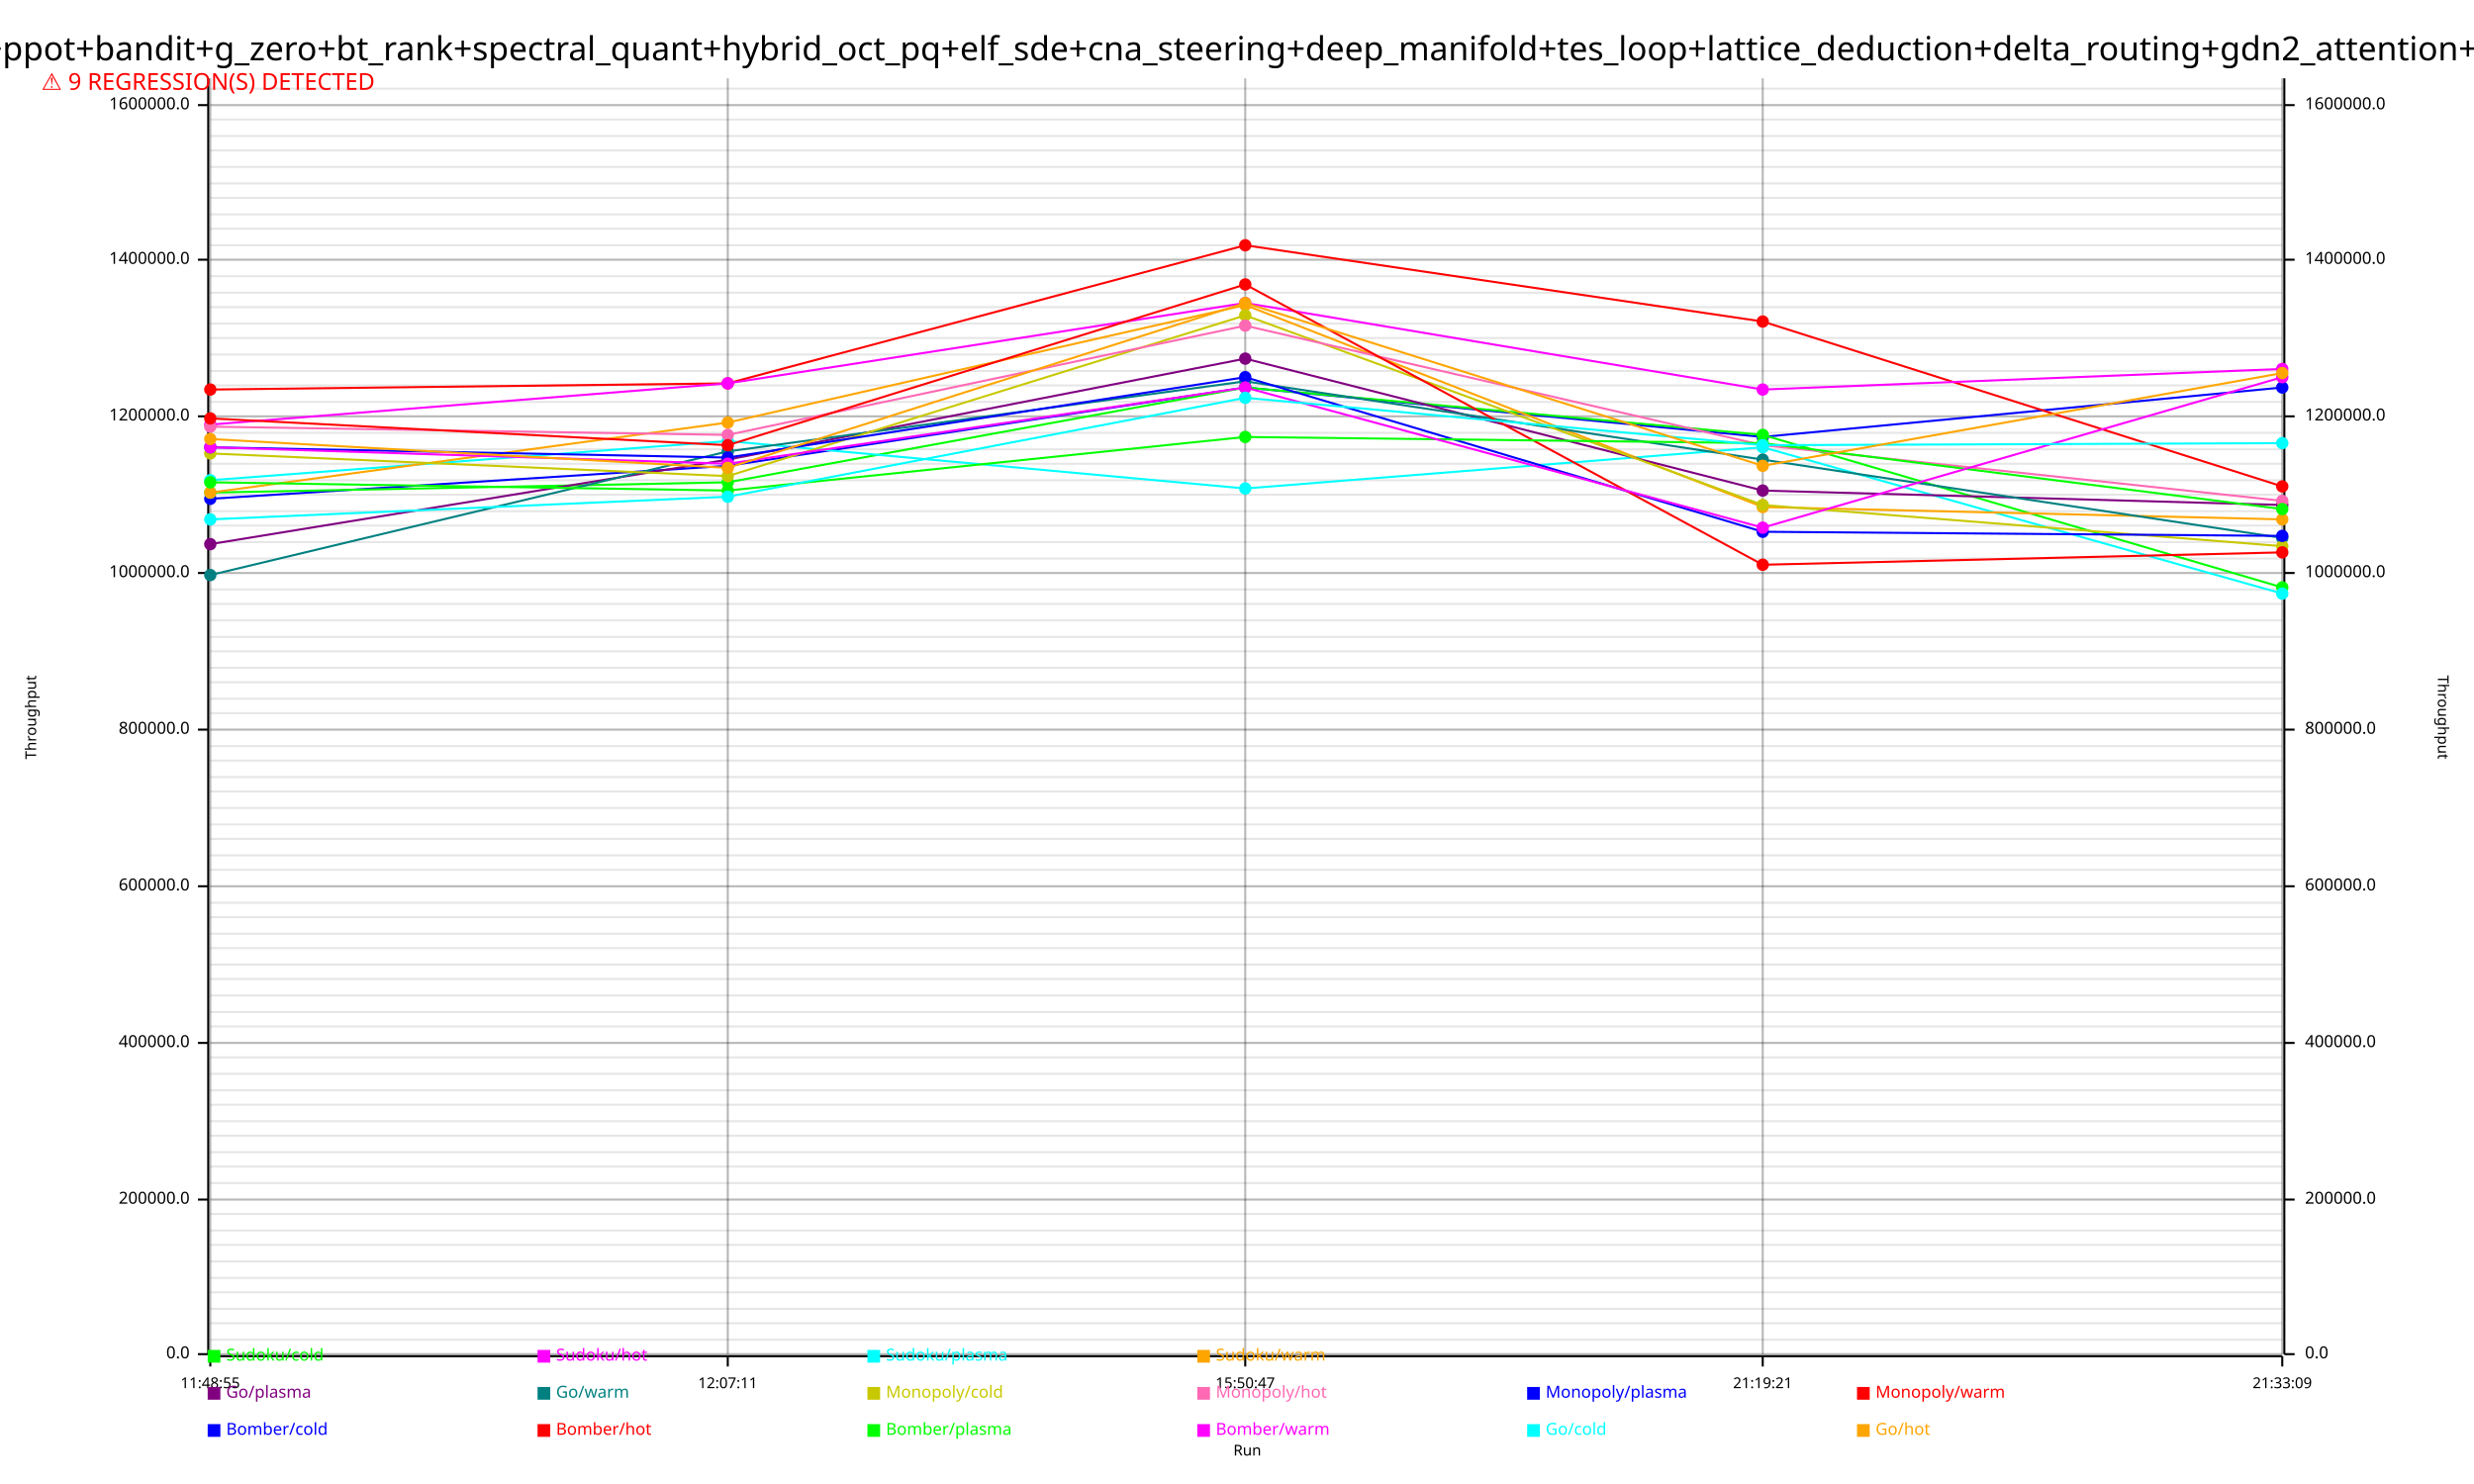
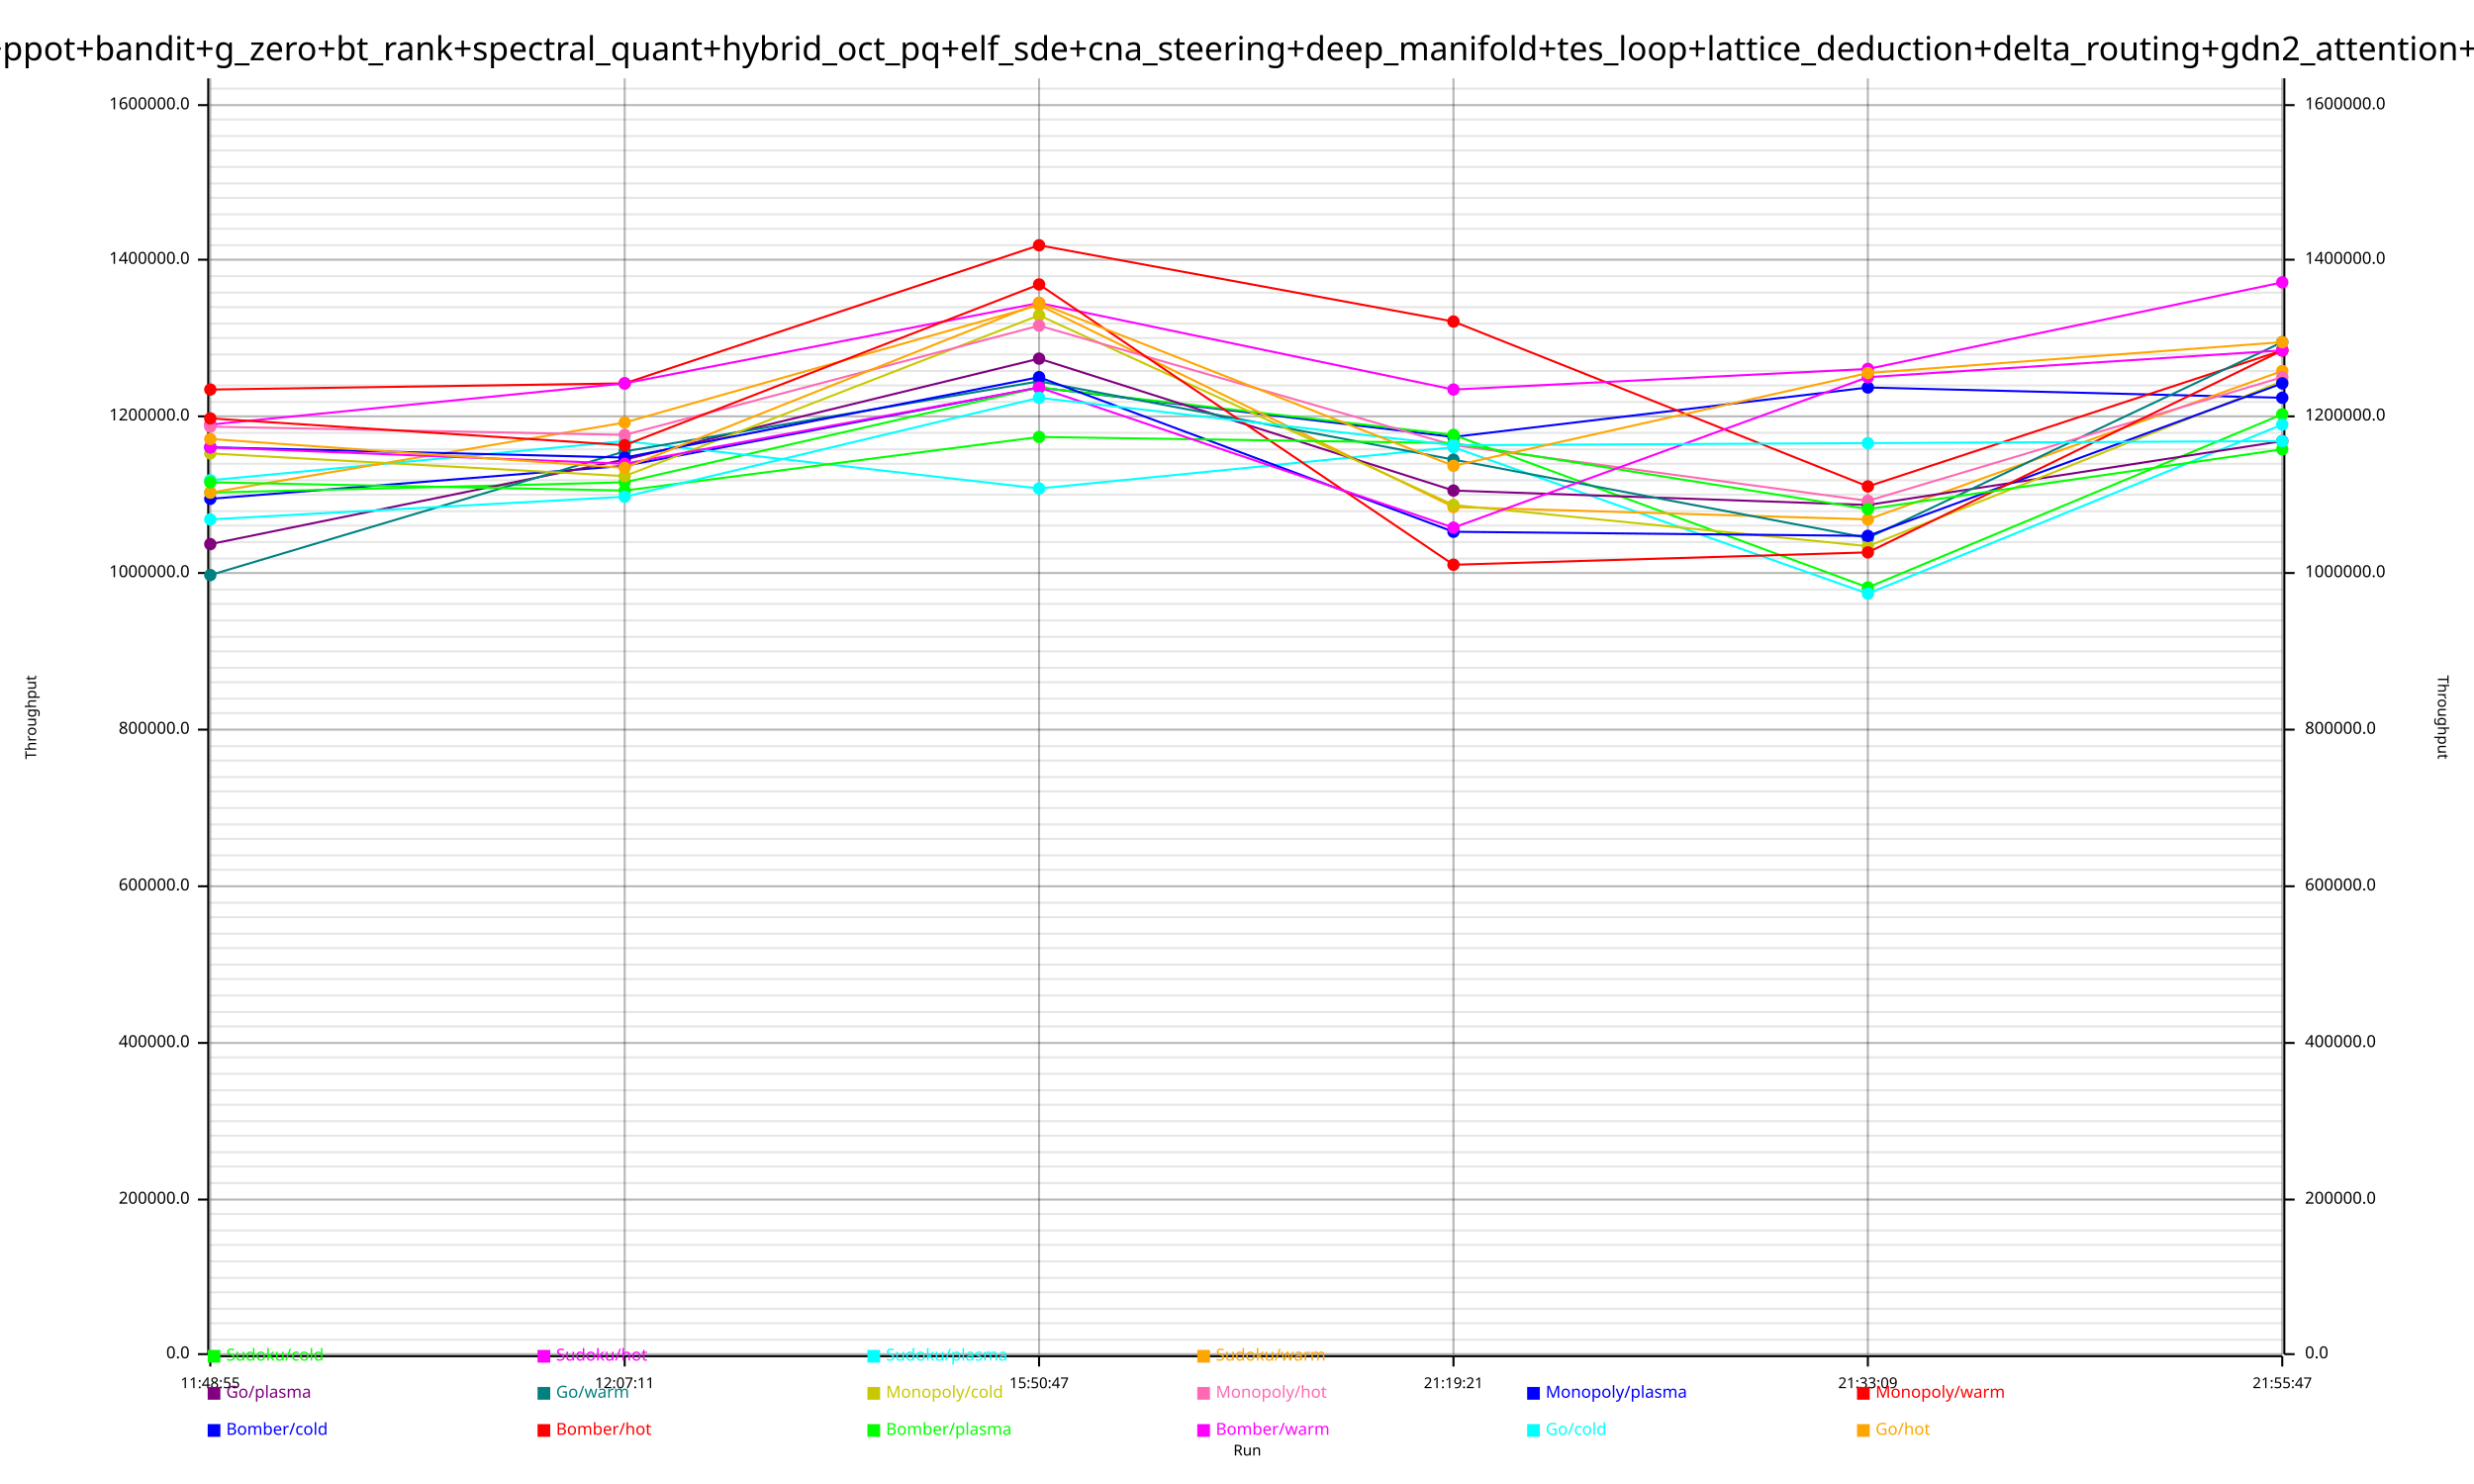
<svg xmlns="http://www.w3.org/2000/svg" width="1200" height="720" viewBox="0 0 1200 720">
  <rect x="0" y="0" width="1200" height="720" opacity="1" fill="#FFFFFF" stroke="none" />
  <text x="600" y="17" dy="0.76em" text-anchor="middle" font-family="sans-serif" font-size="16.129" opacity="1" fill="#000000">
e2e_game — Time Series [sparse_mlp+domain_latent+ppot+bandit+g_zero+bt_rank+spectral_quant+hybrid_oct_pq+elf_sde+cna_steering+deep_manifold+tes_loop+lattice_deduction+delta_routing+gdn2_attention+dash_attn+dreamer+lt2_looped+plasma_path+tf_loop]
</text>
  <line opacity="0.1" stroke="#000000" stroke-width="1" x1="102" y1="657" x2="102" y2="38" />
-   <line opacity="0.1" stroke="#000000" stroke-width="1" x1="353" y1="657" x2="353" y2="38" />
-   <line opacity="0.1" stroke="#000000" stroke-width="1" x1="604" y1="657" x2="604" y2="38" />
-   <line opacity="0.1" stroke="#000000" stroke-width="1" x1="855" y1="657" x2="855" y2="38" />
+   <line opacity="0.1" stroke="#000000" stroke-width="1" x1="303" y1="657" x2="303" y2="38" />
+   <line opacity="0.1" stroke="#000000" stroke-width="1" x1="504" y1="657" x2="504" y2="38" />
+   <line opacity="0.1" stroke="#000000" stroke-width="1" x1="705" y1="657" x2="705" y2="38" />
+   <line opacity="0.1" stroke="#000000" stroke-width="1" x1="906" y1="657" x2="906" y2="38" />
  <line opacity="0.1" stroke="#000000" stroke-width="1" x1="1107" y1="657" x2="1107" y2="38" />
  <line opacity="0.1" stroke="#000000" stroke-width="1" x1="102" y1="657" x2="1107" y2="657" />
  <line opacity="0.1" stroke="#000000" stroke-width="1" x1="102" y1="650" x2="1107" y2="650" />
  <line opacity="0.1" stroke="#000000" stroke-width="1" x1="102" y1="642" x2="1107" y2="642" />
  <line opacity="0.1" stroke="#000000" stroke-width="1" x1="102" y1="635" x2="1107" y2="635" />
  <line opacity="0.1" stroke="#000000" stroke-width="1" x1="102" y1="627" x2="1107" y2="627" />
  <line opacity="0.1" stroke="#000000" stroke-width="1" x1="102" y1="620" x2="1107" y2="620" />
  <line opacity="0.1" stroke="#000000" stroke-width="1" x1="102" y1="612" x2="1107" y2="612" />
  <line opacity="0.1" stroke="#000000" stroke-width="1" x1="102" y1="604" x2="1107" y2="604" />
  <line opacity="0.1" stroke="#000000" stroke-width="1" x1="102" y1="597" x2="1107" y2="597" />
  <line opacity="0.1" stroke="#000000" stroke-width="1" x1="102" y1="589" x2="1107" y2="589" />
  <line opacity="0.1" stroke="#000000" stroke-width="1" x1="102" y1="582" x2="1107" y2="582" />
  <line opacity="0.1" stroke="#000000" stroke-width="1" x1="102" y1="574" x2="1107" y2="574" />
  <line opacity="0.1" stroke="#000000" stroke-width="1" x1="102" y1="566" x2="1107" y2="566" />
  <line opacity="0.1" stroke="#000000" stroke-width="1" x1="102" y1="559" x2="1107" y2="559" />
  <line opacity="0.1" stroke="#000000" stroke-width="1" x1="102" y1="551" x2="1107" y2="551" />
  <line opacity="0.1" stroke="#000000" stroke-width="1" x1="102" y1="544" x2="1107" y2="544" />
  <line opacity="0.1" stroke="#000000" stroke-width="1" x1="102" y1="536" x2="1107" y2="536" />
  <line opacity="0.1" stroke="#000000" stroke-width="1" x1="102" y1="529" x2="1107" y2="529" />
  <line opacity="0.1" stroke="#000000" stroke-width="1" x1="102" y1="521" x2="1107" y2="521" />
  <line opacity="0.1" stroke="#000000" stroke-width="1" x1="102" y1="513" x2="1107" y2="513" />
  <line opacity="0.1" stroke="#000000" stroke-width="1" x1="102" y1="506" x2="1107" y2="506" />
  <line opacity="0.1" stroke="#000000" stroke-width="1" x1="102" y1="498" x2="1107" y2="498" />
  <line opacity="0.1" stroke="#000000" stroke-width="1" x1="102" y1="491" x2="1107" y2="491" />
  <line opacity="0.1" stroke="#000000" stroke-width="1" x1="102" y1="483" x2="1107" y2="483" />
  <line opacity="0.1" stroke="#000000" stroke-width="1" x1="102" y1="475" x2="1107" y2="475" />
  <line opacity="0.1" stroke="#000000" stroke-width="1" x1="102" y1="468" x2="1107" y2="468" />
  <line opacity="0.1" stroke="#000000" stroke-width="1" x1="102" y1="460" x2="1107" y2="460" />
  <line opacity="0.1" stroke="#000000" stroke-width="1" x1="102" y1="453" x2="1107" y2="453" />
  <line opacity="0.1" stroke="#000000" stroke-width="1" x1="102" y1="445" x2="1107" y2="445" />
  <line opacity="0.1" stroke="#000000" stroke-width="1" x1="102" y1="438" x2="1107" y2="438" />
  <line opacity="0.1" stroke="#000000" stroke-width="1" x1="102" y1="430" x2="1107" y2="430" />
  <line opacity="0.1" stroke="#000000" stroke-width="1" x1="102" y1="422" x2="1107" y2="422" />
  <line opacity="0.1" stroke="#000000" stroke-width="1" x1="102" y1="415" x2="1107" y2="415" />
  <line opacity="0.1" stroke="#000000" stroke-width="1" x1="102" y1="407" x2="1107" y2="407" />
  <line opacity="0.1" stroke="#000000" stroke-width="1" x1="102" y1="400" x2="1107" y2="400" />
  <line opacity="0.1" stroke="#000000" stroke-width="1" x1="102" y1="392" x2="1107" y2="392" />
  <line opacity="0.1" stroke="#000000" stroke-width="1" x1="102" y1="384" x2="1107" y2="384" />
  <line opacity="0.1" stroke="#000000" stroke-width="1" x1="102" y1="377" x2="1107" y2="377" />
  <line opacity="0.1" stroke="#000000" stroke-width="1" x1="102" y1="369" x2="1107" y2="369" />
  <line opacity="0.1" stroke="#000000" stroke-width="1" x1="102" y1="362" x2="1107" y2="362" />
  <line opacity="0.1" stroke="#000000" stroke-width="1" x1="102" y1="354" x2="1107" y2="354" />
  <line opacity="0.1" stroke="#000000" stroke-width="1" x1="102" y1="346" x2="1107" y2="346" />
  <line opacity="0.1" stroke="#000000" stroke-width="1" x1="102" y1="339" x2="1107" y2="339" />
  <line opacity="0.1" stroke="#000000" stroke-width="1" x1="102" y1="331" x2="1107" y2="331" />
  <line opacity="0.1" stroke="#000000" stroke-width="1" x1="102" y1="324" x2="1107" y2="324" />
  <line opacity="0.1" stroke="#000000" stroke-width="1" x1="102" y1="316" x2="1107" y2="316" />
  <line opacity="0.1" stroke="#000000" stroke-width="1" x1="102" y1="309" x2="1107" y2="309" />
  <line opacity="0.1" stroke="#000000" stroke-width="1" x1="102" y1="301" x2="1107" y2="301" />
  <line opacity="0.1" stroke="#000000" stroke-width="1" x1="102" y1="293" x2="1107" y2="293" />
  <line opacity="0.1" stroke="#000000" stroke-width="1" x1="102" y1="286" x2="1107" y2="286" />
  <line opacity="0.1" stroke="#000000" stroke-width="1" x1="102" y1="278" x2="1107" y2="278" />
  <line opacity="0.1" stroke="#000000" stroke-width="1" x1="102" y1="271" x2="1107" y2="271" />
  <line opacity="0.1" stroke="#000000" stroke-width="1" x1="102" y1="263" x2="1107" y2="263" />
  <line opacity="0.1" stroke="#000000" stroke-width="1" x1="102" y1="255" x2="1107" y2="255" />
  <line opacity="0.1" stroke="#000000" stroke-width="1" x1="102" y1="248" x2="1107" y2="248" />
  <line opacity="0.1" stroke="#000000" stroke-width="1" x1="102" y1="240" x2="1107" y2="240" />
  <line opacity="0.1" stroke="#000000" stroke-width="1" x1="102" y1="233" x2="1107" y2="233" />
  <line opacity="0.1" stroke="#000000" stroke-width="1" x1="102" y1="225" x2="1107" y2="225" />
  <line opacity="0.1" stroke="#000000" stroke-width="1" x1="102" y1="218" x2="1107" y2="218" />
  <line opacity="0.1" stroke="#000000" stroke-width="1" x1="102" y1="210" x2="1107" y2="210" />
  <line opacity="0.1" stroke="#000000" stroke-width="1" x1="102" y1="202" x2="1107" y2="202" />
  <line opacity="0.1" stroke="#000000" stroke-width="1" x1="102" y1="195" x2="1107" y2="195" />
  <line opacity="0.1" stroke="#000000" stroke-width="1" x1="102" y1="187" x2="1107" y2="187" />
  <line opacity="0.1" stroke="#000000" stroke-width="1" x1="102" y1="180" x2="1107" y2="180" />
  <line opacity="0.1" stroke="#000000" stroke-width="1" x1="102" y1="172" x2="1107" y2="172" />
  <line opacity="0.1" stroke="#000000" stroke-width="1" x1="102" y1="164" x2="1107" y2="164" />
  <line opacity="0.1" stroke="#000000" stroke-width="1" x1="102" y1="157" x2="1107" y2="157" />
  <line opacity="0.1" stroke="#000000" stroke-width="1" x1="102" y1="149" x2="1107" y2="149" />
  <line opacity="0.1" stroke="#000000" stroke-width="1" x1="102" y1="142" x2="1107" y2="142" />
  <line opacity="0.1" stroke="#000000" stroke-width="1" x1="102" y1="134" x2="1107" y2="134" />
  <line opacity="0.1" stroke="#000000" stroke-width="1" x1="102" y1="126" x2="1107" y2="126" />
  <line opacity="0.1" stroke="#000000" stroke-width="1" x1="102" y1="119" x2="1107" y2="119" />
  <line opacity="0.1" stroke="#000000" stroke-width="1" x1="102" y1="111" x2="1107" y2="111" />
  <line opacity="0.1" stroke="#000000" stroke-width="1" x1="102" y1="104" x2="1107" y2="104" />
  <line opacity="0.1" stroke="#000000" stroke-width="1" x1="102" y1="96" x2="1107" y2="96" />
  <line opacity="0.1" stroke="#000000" stroke-width="1" x1="102" y1="89" x2="1107" y2="89" />
  <line opacity="0.1" stroke="#000000" stroke-width="1" x1="102" y1="81" x2="1107" y2="81" />
  <line opacity="0.1" stroke="#000000" stroke-width="1" x1="102" y1="73" x2="1107" y2="73" />
  <line opacity="0.1" stroke="#000000" stroke-width="1" x1="102" y1="66" x2="1107" y2="66" />
  <line opacity="0.1" stroke="#000000" stroke-width="1" x1="102" y1="58" x2="1107" y2="58" />
  <line opacity="0.1" stroke="#000000" stroke-width="1" x1="102" y1="51" x2="1107" y2="51" />
  <line opacity="0.1" stroke="#000000" stroke-width="1" x1="102" y1="43" x2="1107" y2="43" />
  <text x="12" y="348" dy="0.76em" text-anchor="middle" font-family="sans-serif" font-size="7.258" opacity="1" fill="#000000" transform="rotate(270, 12, 348)">
Throughput
</text>
  <text x="605" y="708" dy="-0.5ex" text-anchor="middle" font-family="sans-serif" font-size="7.258" opacity="1" fill="#000000">
Run
</text>
  <text x="1188" y="348" dy="0.76em" text-anchor="middle" font-family="sans-serif" font-size="7.258" opacity="1" fill="#000000" transform="rotate(90, 1188, 348)">
Throughput
</text>
  <line opacity="0.2" stroke="#000000" stroke-width="1" x1="102" y1="657" x2="102" y2="38" />
-   <line opacity="0.2" stroke="#000000" stroke-width="1" x1="353" y1="657" x2="353" y2="38" />
-   <line opacity="0.2" stroke="#000000" stroke-width="1" x1="604" y1="657" x2="604" y2="38" />
-   <line opacity="0.2" stroke="#000000" stroke-width="1" x1="855" y1="657" x2="855" y2="38" />
+   <line opacity="0.2" stroke="#000000" stroke-width="1" x1="303" y1="657" x2="303" y2="38" />
+   <line opacity="0.2" stroke="#000000" stroke-width="1" x1="504" y1="657" x2="504" y2="38" />
+   <line opacity="0.2" stroke="#000000" stroke-width="1" x1="705" y1="657" x2="705" y2="38" />
+   <line opacity="0.2" stroke="#000000" stroke-width="1" x1="906" y1="657" x2="906" y2="38" />
  <line opacity="0.2" stroke="#000000" stroke-width="1" x1="1107" y1="657" x2="1107" y2="38" />
  <line opacity="0.2" stroke="#000000" stroke-width="1" x1="102" y1="657" x2="1107" y2="657" />
  <line opacity="0.2" stroke="#000000" stroke-width="1" x1="102" y1="582" x2="1107" y2="582" />
  <line opacity="0.2" stroke="#000000" stroke-width="1" x1="102" y1="506" x2="1107" y2="506" />
  <line opacity="0.2" stroke="#000000" stroke-width="1" x1="102" y1="430" x2="1107" y2="430" />
  <line opacity="0.2" stroke="#000000" stroke-width="1" x1="102" y1="354" x2="1107" y2="354" />
  <line opacity="0.2" stroke="#000000" stroke-width="1" x1="102" y1="278" x2="1107" y2="278" />
  <line opacity="0.2" stroke="#000000" stroke-width="1" x1="102" y1="202" x2="1107" y2="202" />
  <line opacity="0.2" stroke="#000000" stroke-width="1" x1="102" y1="126" x2="1107" y2="126" />
  <line opacity="0.2" stroke="#000000" stroke-width="1" x1="102" y1="51" x2="1107" y2="51" />
  <polyline fill="none" opacity="1" stroke="#000000" stroke-width="1" points="101,38 101,657 " />
  <text x="92" y="657" dy="0.5ex" text-anchor="end" font-family="sans-serif" font-size="8.065" opacity="1" fill="#000000">
0.0
</text>
  <polyline fill="none" opacity="1" stroke="#000000" stroke-width="1" points="96,657 101,657 " />
  <text x="92" y="582" dy="0.5ex" text-anchor="end" font-family="sans-serif" font-size="8.065" opacity="1" fill="#000000">
200000.0
</text>
  <polyline fill="none" opacity="1" stroke="#000000" stroke-width="1" points="96,582 101,582 " />
  <text x="92" y="506" dy="0.5ex" text-anchor="end" font-family="sans-serif" font-size="8.065" opacity="1" fill="#000000">
400000.0
</text>
  <polyline fill="none" opacity="1" stroke="#000000" stroke-width="1" points="96,506 101,506 " />
  <text x="92" y="430" dy="0.5ex" text-anchor="end" font-family="sans-serif" font-size="8.065" opacity="1" fill="#000000">
600000.0
</text>
  <polyline fill="none" opacity="1" stroke="#000000" stroke-width="1" points="96,430 101,430 " />
  <text x="92" y="354" dy="0.5ex" text-anchor="end" font-family="sans-serif" font-size="8.065" opacity="1" fill="#000000">
800000.0
</text>
  <polyline fill="none" opacity="1" stroke="#000000" stroke-width="1" points="96,354 101,354 " />
  <text x="92" y="278" dy="0.5ex" text-anchor="end" font-family="sans-serif" font-size="8.065" opacity="1" fill="#000000">
1000000.0
</text>
  <polyline fill="none" opacity="1" stroke="#000000" stroke-width="1" points="96,278 101,278 " />
  <text x="92" y="202" dy="0.5ex" text-anchor="end" font-family="sans-serif" font-size="8.065" opacity="1" fill="#000000">
1200000.0
</text>
  <polyline fill="none" opacity="1" stroke="#000000" stroke-width="1" points="96,202 101,202 " />
  <text x="92" y="126" dy="0.5ex" text-anchor="end" font-family="sans-serif" font-size="8.065" opacity="1" fill="#000000">
1400000.0
</text>
  <polyline fill="none" opacity="1" stroke="#000000" stroke-width="1" points="96,126 101,126 " />
  <text x="92" y="51" dy="0.5ex" text-anchor="end" font-family="sans-serif" font-size="8.065" opacity="1" fill="#000000">
1600000.0
</text>
  <polyline fill="none" opacity="1" stroke="#000000" stroke-width="1" points="96,51 101,51 " />
  <polyline fill="none" opacity="1" stroke="#000000" stroke-width="1" points="102,658 1107,658 " />
  <text x="102" y="668" dy="0.76em" text-anchor="middle" font-family="sans-serif" font-size="7.258" opacity="1" fill="#000000">
11:48:55
</text>
  <polyline fill="none" opacity="1" stroke="#000000" stroke-width="1" points="102,658 102,663 " />
-   <text x="353" y="668" dy="0.76em" text-anchor="middle" font-family="sans-serif" font-size="7.258" opacity="1" fill="#000000">
+   <text x="303" y="668" dy="0.76em" text-anchor="middle" font-family="sans-serif" font-size="7.258" opacity="1" fill="#000000">
12:07:11
</text>
-   <polyline fill="none" opacity="1" stroke="#000000" stroke-width="1" points="353,658 353,663 " />
-   <text x="604" y="668" dy="0.76em" text-anchor="middle" font-family="sans-serif" font-size="7.258" opacity="1" fill="#000000">
+   <polyline fill="none" opacity="1" stroke="#000000" stroke-width="1" points="303,658 303,663 " />
+   <text x="504" y="668" dy="0.76em" text-anchor="middle" font-family="sans-serif" font-size="7.258" opacity="1" fill="#000000">
15:50:47
</text>
-   <polyline fill="none" opacity="1" stroke="#000000" stroke-width="1" points="604,658 604,663 " />
-   <text x="855" y="668" dy="0.76em" text-anchor="middle" font-family="sans-serif" font-size="7.258" opacity="1" fill="#000000">
+   <polyline fill="none" opacity="1" stroke="#000000" stroke-width="1" points="504,658 504,663 " />
+   <text x="705" y="668" dy="0.76em" text-anchor="middle" font-family="sans-serif" font-size="7.258" opacity="1" fill="#000000">
21:19:21
</text>
-   <polyline fill="none" opacity="1" stroke="#000000" stroke-width="1" points="855,658 855,663 " />
+   <polyline fill="none" opacity="1" stroke="#000000" stroke-width="1" points="705,658 705,663 " />
+   <text x="906" y="668" dy="0.76em" text-anchor="middle" font-family="sans-serif" font-size="7.258" opacity="1" fill="#000000">
+ 21:33:09
+ </text>
+   <polyline fill="none" opacity="1" stroke="#000000" stroke-width="1" points="906,658 906,663 " />
  <text x="1107" y="668" dy="0.76em" text-anchor="middle" font-family="sans-serif" font-size="7.258" opacity="1" fill="#000000">
- 21:33:09
+ 21:55:47
</text>
  <polyline fill="none" opacity="1" stroke="#000000" stroke-width="1" points="1107,658 1107,663 " />
  <polyline fill="none" opacity="1" stroke="#000000" stroke-width="1" points="1108,38 1108,657 " />
  <text x="1118" y="657" dy="0.5ex" text-anchor="start" font-family="sans-serif" font-size="8.065" opacity="1" fill="#000000">
0.0
</text>
  <polyline fill="none" opacity="1" stroke="#000000" stroke-width="1" points="1108,657 1113,657 " />
  <text x="1118" y="582" dy="0.5ex" text-anchor="start" font-family="sans-serif" font-size="8.065" opacity="1" fill="#000000">
200000.0
</text>
  <polyline fill="none" opacity="1" stroke="#000000" stroke-width="1" points="1108,582 1113,582 " />
  <text x="1118" y="506" dy="0.5ex" text-anchor="start" font-family="sans-serif" font-size="8.065" opacity="1" fill="#000000">
400000.0
</text>
  <polyline fill="none" opacity="1" stroke="#000000" stroke-width="1" points="1108,506 1113,506 " />
  <text x="1118" y="430" dy="0.5ex" text-anchor="start" font-family="sans-serif" font-size="8.065" opacity="1" fill="#000000">
600000.0
</text>
  <polyline fill="none" opacity="1" stroke="#000000" stroke-width="1" points="1108,430 1113,430 " />
  <text x="1118" y="354" dy="0.5ex" text-anchor="start" font-family="sans-serif" font-size="8.065" opacity="1" fill="#000000">
800000.0
</text>
  <polyline fill="none" opacity="1" stroke="#000000" stroke-width="1" points="1108,354 1113,354 " />
  <text x="1118" y="278" dy="0.5ex" text-anchor="start" font-family="sans-serif" font-size="8.065" opacity="1" fill="#000000">
1000000.0
</text>
  <polyline fill="none" opacity="1" stroke="#000000" stroke-width="1" points="1108,278 1113,278 " />
  <text x="1118" y="202" dy="0.5ex" text-anchor="start" font-family="sans-serif" font-size="8.065" opacity="1" fill="#000000">
1200000.0
</text>
  <polyline fill="none" opacity="1" stroke="#000000" stroke-width="1" points="1108,202 1113,202 " />
  <text x="1118" y="126" dy="0.5ex" text-anchor="start" font-family="sans-serif" font-size="8.065" opacity="1" fill="#000000">
1400000.0
</text>
  <polyline fill="none" opacity="1" stroke="#000000" stroke-width="1" points="1108,126 1113,126 " />
  <text x="1118" y="51" dy="0.5ex" text-anchor="start" font-family="sans-serif" font-size="8.065" opacity="1" fill="#000000">
1600000.0
</text>
  <polyline fill="none" opacity="1" stroke="#000000" stroke-width="1" points="1108,51 1113,51 " />
-   <polyline fill="none" opacity="1" stroke="#0000FF" stroke-width="1" points="102,242 353,226 604,188 855,212 1107,188 " />
+   <polyline fill="none" opacity="1" stroke="#0000FF" stroke-width="1" points="102,242 303,226 504,188 705,212 906,188 1107,193 " />
  <circle cx="102" cy="242" r="3" opacity="1" fill="#0000FF" stroke="none" stroke-width="1" />
-   <circle cx="353" cy="226" r="3" opacity="1" fill="#0000FF" stroke="none" stroke-width="1" />
-   <circle cx="604" cy="188" r="3" opacity="1" fill="#0000FF" stroke="none" stroke-width="1" />
-   <circle cx="855" cy="212" r="3" opacity="1" fill="#0000FF" stroke="none" stroke-width="1" />
-   <circle cx="1107" cy="188" r="3" opacity="1" fill="#0000FF" stroke="none" stroke-width="1" />
+   <circle cx="303" cy="226" r="3" opacity="1" fill="#0000FF" stroke="none" stroke-width="1" />
+   <circle cx="504" cy="188" r="3" opacity="1" fill="#0000FF" stroke="none" stroke-width="1" />
+   <circle cx="705" cy="212" r="3" opacity="1" fill="#0000FF" stroke="none" stroke-width="1" />
+   <circle cx="906" cy="188" r="3" opacity="1" fill="#0000FF" stroke="none" stroke-width="1" />
+   <circle cx="1107" cy="193" r="3" opacity="1" fill="#0000FF" stroke="none" stroke-width="1" />
  <text x="100" y="690" dy="0.76em" text-anchor="start" font-family="sans-serif" font-size="8.065" opacity="1" fill="#0000FF">
■ Bomber/cold
</text>
-   <polyline fill="none" opacity="1" stroke="#FF0000" stroke-width="1" points="102,189 353,186 604,119 855,156 1107,236 " />
+   <polyline fill="none" opacity="1" stroke="#FF0000" stroke-width="1" points="102,189 303,186 504,119 705,156 906,236 1107,170 " />
  <circle cx="102" cy="189" r="3" opacity="1" fill="#FF0000" stroke="none" stroke-width="1" />
-   <circle cx="353" cy="186" r="3" opacity="1" fill="#FF0000" stroke="none" stroke-width="1" />
-   <circle cx="604" cy="119" r="3" opacity="1" fill="#FF0000" stroke="none" stroke-width="1" />
-   <circle cx="855" cy="156" r="3" opacity="1" fill="#FF0000" stroke="none" stroke-width="1" />
-   <circle cx="1107" cy="236" r="3" opacity="1" fill="#FF0000" stroke="none" stroke-width="1" />
+   <circle cx="303" cy="186" r="3" opacity="1" fill="#FF0000" stroke="none" stroke-width="1" />
+   <circle cx="504" cy="119" r="3" opacity="1" fill="#FF0000" stroke="none" stroke-width="1" />
+   <circle cx="705" cy="156" r="3" opacity="1" fill="#FF0000" stroke="none" stroke-width="1" />
+   <circle cx="906" cy="236" r="3" opacity="1" fill="#FF0000" stroke="none" stroke-width="1" />
+   <circle cx="1107" cy="170" r="3" opacity="1" fill="#FF0000" stroke="none" stroke-width="1" />
  <text x="260" y="690" dy="0.76em" text-anchor="start" font-family="sans-serif" font-size="8.065" opacity="1" fill="#FF0000">
■ Bomber/hot
</text>
-   <polyline fill="none" opacity="1" stroke="#00FF00" stroke-width="1" points="102,239 353,234 604,188 855,211 1107,285 " />
+   <polyline fill="none" opacity="1" stroke="#00FF00" stroke-width="1" points="102,239 303,234 504,188 705,211 906,285 1107,201 " />
  <circle cx="102" cy="239" r="3" opacity="1" fill="#00FF00" stroke="none" stroke-width="1" />
-   <circle cx="353" cy="234" r="3" opacity="1" fill="#00FF00" stroke="none" stroke-width="1" />
-   <circle cx="604" cy="188" r="3" opacity="1" fill="#00FF00" stroke="none" stroke-width="1" />
-   <circle cx="855" cy="211" r="3" opacity="1" fill="#00FF00" stroke="none" stroke-width="1" />
-   <circle cx="1107" cy="285" r="3" opacity="1" fill="#00FF00" stroke="none" stroke-width="1" />
+   <circle cx="303" cy="234" r="3" opacity="1" fill="#00FF00" stroke="none" stroke-width="1" />
+   <circle cx="504" cy="188" r="3" opacity="1" fill="#00FF00" stroke="none" stroke-width="1" />
+   <circle cx="705" cy="211" r="3" opacity="1" fill="#00FF00" stroke="none" stroke-width="1" />
+   <circle cx="906" cy="285" r="3" opacity="1" fill="#00FF00" stroke="none" stroke-width="1" />
+   <circle cx="1107" cy="201" r="3" opacity="1" fill="#00FF00" stroke="none" stroke-width="1" />
  <text x="420" y="690" dy="0.76em" text-anchor="start" font-family="sans-serif" font-size="8.065" opacity="1" fill="#00FF00">
■ Bomber/plasma
</text>
-   <polyline fill="none" opacity="1" stroke="#FF00FF" stroke-width="1" points="102,206 353,186 604,147 855,189 1107,179 " />
+   <polyline fill="none" opacity="1" stroke="#FF00FF" stroke-width="1" points="102,206 303,186 504,147 705,189 906,179 1107,137 " />
  <circle cx="102" cy="206" r="3" opacity="1" fill="#FF00FF" stroke="none" stroke-width="1" />
-   <circle cx="353" cy="186" r="3" opacity="1" fill="#FF00FF" stroke="none" stroke-width="1" />
-   <circle cx="604" cy="147" r="3" opacity="1" fill="#FF00FF" stroke="none" stroke-width="1" />
-   <circle cx="855" cy="189" r="3" opacity="1" fill="#FF00FF" stroke="none" stroke-width="1" />
-   <circle cx="1107" cy="179" r="3" opacity="1" fill="#FF00FF" stroke="none" stroke-width="1" />
+   <circle cx="303" cy="186" r="3" opacity="1" fill="#FF00FF" stroke="none" stroke-width="1" />
+   <circle cx="504" cy="147" r="3" opacity="1" fill="#FF00FF" stroke="none" stroke-width="1" />
+   <circle cx="705" cy="189" r="3" opacity="1" fill="#FF00FF" stroke="none" stroke-width="1" />
+   <circle cx="906" cy="179" r="3" opacity="1" fill="#FF00FF" stroke="none" stroke-width="1" />
+   <circle cx="1107" cy="137" r="3" opacity="1" fill="#FF00FF" stroke="none" stroke-width="1" />
  <text x="580" y="690" dy="0.76em" text-anchor="start" font-family="sans-serif" font-size="8.065" opacity="1" fill="#FF00FF">
■ Bomber/warm
</text>
-   <polyline fill="none" opacity="1" stroke="#00FFFF" stroke-width="1" points="102,233 353,214 604,237 855,217 1107,288 " />
+   <polyline fill="none" opacity="1" stroke="#00FFFF" stroke-width="1" points="102,233 303,214 504,237 705,217 906,288 1107,206 " />
  <circle cx="102" cy="233" r="3" opacity="1" fill="#00FFFF" stroke="none" stroke-width="1" />
-   <circle cx="353" cy="214" r="3" opacity="1" fill="#00FFFF" stroke="none" stroke-width="1" />
-   <circle cx="604" cy="237" r="3" opacity="1" fill="#00FFFF" stroke="none" stroke-width="1" />
-   <circle cx="855" cy="217" r="3" opacity="1" fill="#00FFFF" stroke="none" stroke-width="1" />
-   <circle cx="1107" cy="288" r="3" opacity="1" fill="#00FFFF" stroke="none" stroke-width="1" />
+   <circle cx="303" cy="214" r="3" opacity="1" fill="#00FFFF" stroke="none" stroke-width="1" />
+   <circle cx="504" cy="237" r="3" opacity="1" fill="#00FFFF" stroke="none" stroke-width="1" />
+   <circle cx="705" cy="217" r="3" opacity="1" fill="#00FFFF" stroke="none" stroke-width="1" />
+   <circle cx="906" cy="288" r="3" opacity="1" fill="#00FFFF" stroke="none" stroke-width="1" />
+   <circle cx="1107" cy="206" r="3" opacity="1" fill="#00FFFF" stroke="none" stroke-width="1" />
  <text x="740" y="690" dy="0.76em" text-anchor="start" font-family="sans-serif" font-size="8.065" opacity="1" fill="#00FFFF">
■ Go/cold
</text>
-   <polyline fill="none" opacity="1" stroke="#FFA500" stroke-width="1" points="102,239 353,205 604,148 855,246 1107,252 " />
+   <polyline fill="none" opacity="1" stroke="#FFA500" stroke-width="1" points="102,239 303,205 504,148 705,246 906,252 1107,180 " />
  <circle cx="102" cy="239" r="3" opacity="1" fill="#FFA500" stroke="none" stroke-width="1" />
-   <circle cx="353" cy="205" r="3" opacity="1" fill="#FFA500" stroke="none" stroke-width="1" />
-   <circle cx="604" cy="148" r="3" opacity="1" fill="#FFA500" stroke="none" stroke-width="1" />
-   <circle cx="855" cy="246" r="3" opacity="1" fill="#FFA500" stroke="none" stroke-width="1" />
-   <circle cx="1107" cy="252" r="3" opacity="1" fill="#FFA500" stroke="none" stroke-width="1" />
+   <circle cx="303" cy="205" r="3" opacity="1" fill="#FFA500" stroke="none" stroke-width="1" />
+   <circle cx="504" cy="148" r="3" opacity="1" fill="#FFA500" stroke="none" stroke-width="1" />
+   <circle cx="705" cy="246" r="3" opacity="1" fill="#FFA500" stroke="none" stroke-width="1" />
+   <circle cx="906" cy="252" r="3" opacity="1" fill="#FFA500" stroke="none" stroke-width="1" />
+   <circle cx="1107" cy="180" r="3" opacity="1" fill="#FFA500" stroke="none" stroke-width="1" />
  <text x="900" y="690" dy="0.76em" text-anchor="start" font-family="sans-serif" font-size="8.065" opacity="1" fill="#FFA500">
■ Go/hot
</text>
-   <polyline fill="none" opacity="1" stroke="#800080" stroke-width="1" points="102,264 353,223 604,174 855,238 1107,245 " />
+   <polyline fill="none" opacity="1" stroke="#800080" stroke-width="1" points="102,264 303,223 504,174 705,238 906,245 1107,214 " />
  <circle cx="102" cy="264" r="3" opacity="1" fill="#800080" stroke="none" stroke-width="1" />
-   <circle cx="353" cy="223" r="3" opacity="1" fill="#800080" stroke="none" stroke-width="1" />
-   <circle cx="604" cy="174" r="3" opacity="1" fill="#800080" stroke="none" stroke-width="1" />
-   <circle cx="855" cy="238" r="3" opacity="1" fill="#800080" stroke="none" stroke-width="1" />
-   <circle cx="1107" cy="245" r="3" opacity="1" fill="#800080" stroke="none" stroke-width="1" />
+   <circle cx="303" cy="223" r="3" opacity="1" fill="#800080" stroke="none" stroke-width="1" />
+   <circle cx="504" cy="174" r="3" opacity="1" fill="#800080" stroke="none" stroke-width="1" />
+   <circle cx="705" cy="238" r="3" opacity="1" fill="#800080" stroke="none" stroke-width="1" />
+   <circle cx="906" cy="245" r="3" opacity="1" fill="#800080" stroke="none" stroke-width="1" />
+   <circle cx="1107" cy="214" r="3" opacity="1" fill="#800080" stroke="none" stroke-width="1" />
  <text x="100" y="672" dy="0.76em" text-anchor="start" font-family="sans-serif" font-size="8.065" opacity="1" fill="#800080">
■ Go/plasma
</text>
-   <polyline fill="none" opacity="1" stroke="#008080" stroke-width="1" points="102,279 353,219 604,185 855,223 1107,261 " />
+   <polyline fill="none" opacity="1" stroke="#008080" stroke-width="1" points="102,279 303,219 504,185 705,223 906,261 1107,166 " />
  <circle cx="102" cy="279" r="3" opacity="1" fill="#008080" stroke="none" stroke-width="1" />
-   <circle cx="353" cy="219" r="3" opacity="1" fill="#008080" stroke="none" stroke-width="1" />
-   <circle cx="604" cy="185" r="3" opacity="1" fill="#008080" stroke="none" stroke-width="1" />
-   <circle cx="855" cy="223" r="3" opacity="1" fill="#008080" stroke="none" stroke-width="1" />
-   <circle cx="1107" cy="261" r="3" opacity="1" fill="#008080" stroke="none" stroke-width="1" />
+   <circle cx="303" cy="219" r="3" opacity="1" fill="#008080" stroke="none" stroke-width="1" />
+   <circle cx="504" cy="185" r="3" opacity="1" fill="#008080" stroke="none" stroke-width="1" />
+   <circle cx="705" cy="223" r="3" opacity="1" fill="#008080" stroke="none" stroke-width="1" />
+   <circle cx="906" cy="261" r="3" opacity="1" fill="#008080" stroke="none" stroke-width="1" />
+   <circle cx="1107" cy="166" r="3" opacity="1" fill="#008080" stroke="none" stroke-width="1" />
  <text x="260" y="672" dy="0.76em" text-anchor="start" font-family="sans-serif" font-size="8.065" opacity="1" fill="#008080">
■ Go/warm
</text>
-   <polyline fill="none" opacity="1" stroke="#C8C800" stroke-width="1" points="102,220 353,231 604,153 855,245 1107,265 " />
+   <polyline fill="none" opacity="1" stroke="#C8C800" stroke-width="1" points="102,220 303,231 504,153 705,245 906,265 1107,185 " />
  <circle cx="102" cy="220" r="3" opacity="1" fill="#C8C800" stroke="none" stroke-width="1" />
-   <circle cx="353" cy="231" r="3" opacity="1" fill="#C8C800" stroke="none" stroke-width="1" />
-   <circle cx="604" cy="153" r="3" opacity="1" fill="#C8C800" stroke="none" stroke-width="1" />
-   <circle cx="855" cy="245" r="3" opacity="1" fill="#C8C800" stroke="none" stroke-width="1" />
-   <circle cx="1107" cy="265" r="3" opacity="1" fill="#C8C800" stroke="none" stroke-width="1" />
+   <circle cx="303" cy="231" r="3" opacity="1" fill="#C8C800" stroke="none" stroke-width="1" />
+   <circle cx="504" cy="153" r="3" opacity="1" fill="#C8C800" stroke="none" stroke-width="1" />
+   <circle cx="705" cy="245" r="3" opacity="1" fill="#C8C800" stroke="none" stroke-width="1" />
+   <circle cx="906" cy="265" r="3" opacity="1" fill="#C8C800" stroke="none" stroke-width="1" />
+   <circle cx="1107" cy="185" r="3" opacity="1" fill="#C8C800" stroke="none" stroke-width="1" />
  <text x="420" y="672" dy="0.76em" text-anchor="start" font-family="sans-serif" font-size="8.065" opacity="1" fill="#C8C800">
■ Monopoly/cold
</text>
-   <polyline fill="none" opacity="1" stroke="#FF69B4" stroke-width="1" points="102,207 353,211 604,158 855,216 1107,243 " />
+   <polyline fill="none" opacity="1" stroke="#FF69B4" stroke-width="1" points="102,207 303,211 504,158 705,216 906,243 1107,183 " />
  <circle cx="102" cy="207" r="3" opacity="1" fill="#FF69B4" stroke="none" stroke-width="1" />
-   <circle cx="353" cy="211" r="3" opacity="1" fill="#FF69B4" stroke="none" stroke-width="1" />
-   <circle cx="604" cy="158" r="3" opacity="1" fill="#FF69B4" stroke="none" stroke-width="1" />
-   <circle cx="855" cy="216" r="3" opacity="1" fill="#FF69B4" stroke="none" stroke-width="1" />
-   <circle cx="1107" cy="243" r="3" opacity="1" fill="#FF69B4" stroke="none" stroke-width="1" />
+   <circle cx="303" cy="211" r="3" opacity="1" fill="#FF69B4" stroke="none" stroke-width="1" />
+   <circle cx="504" cy="158" r="3" opacity="1" fill="#FF69B4" stroke="none" stroke-width="1" />
+   <circle cx="705" cy="216" r="3" opacity="1" fill="#FF69B4" stroke="none" stroke-width="1" />
+   <circle cx="906" cy="243" r="3" opacity="1" fill="#FF69B4" stroke="none" stroke-width="1" />
+   <circle cx="1107" cy="183" r="3" opacity="1" fill="#FF69B4" stroke="none" stroke-width="1" />
  <text x="580" y="672" dy="0.76em" text-anchor="start" font-family="sans-serif" font-size="8.065" opacity="1" fill="#FF69B4">
■ Monopoly/hot
</text>
-   <polyline fill="none" opacity="1" stroke="#0000FF" stroke-width="1" points="102,217 353,222 604,183 855,258 1107,260 " />
+   <polyline fill="none" opacity="1" stroke="#0000FF" stroke-width="1" points="102,217 303,222 504,183 705,258 906,260 1107,186 " />
  <circle cx="102" cy="217" r="3" opacity="1" fill="#0000FF" stroke="none" stroke-width="1" />
-   <circle cx="353" cy="222" r="3" opacity="1" fill="#0000FF" stroke="none" stroke-width="1" />
-   <circle cx="604" cy="183" r="3" opacity="1" fill="#0000FF" stroke="none" stroke-width="1" />
-   <circle cx="855" cy="258" r="3" opacity="1" fill="#0000FF" stroke="none" stroke-width="1" />
-   <circle cx="1107" cy="260" r="3" opacity="1" fill="#0000FF" stroke="none" stroke-width="1" />
+   <circle cx="303" cy="222" r="3" opacity="1" fill="#0000FF" stroke="none" stroke-width="1" />
+   <circle cx="504" cy="183" r="3" opacity="1" fill="#0000FF" stroke="none" stroke-width="1" />
+   <circle cx="705" cy="258" r="3" opacity="1" fill="#0000FF" stroke="none" stroke-width="1" />
+   <circle cx="906" cy="260" r="3" opacity="1" fill="#0000FF" stroke="none" stroke-width="1" />
+   <circle cx="1107" cy="186" r="3" opacity="1" fill="#0000FF" stroke="none" stroke-width="1" />
  <text x="740" y="672" dy="0.76em" text-anchor="start" font-family="sans-serif" font-size="8.065" opacity="1" fill="#0000FF">
■ Monopoly/plasma
</text>
-   <polyline fill="none" opacity="1" stroke="#FF0000" stroke-width="1" points="102,203 353,216 604,138 855,274 1107,268 " />
+   <polyline fill="none" opacity="1" stroke="#FF0000" stroke-width="1" points="102,203 303,216 504,138 705,274 906,268 1107,170 " />
  <circle cx="102" cy="203" r="3" opacity="1" fill="#FF0000" stroke="none" stroke-width="1" />
-   <circle cx="353" cy="216" r="3" opacity="1" fill="#FF0000" stroke="none" stroke-width="1" />
-   <circle cx="604" cy="138" r="3" opacity="1" fill="#FF0000" stroke="none" stroke-width="1" />
-   <circle cx="855" cy="274" r="3" opacity="1" fill="#FF0000" stroke="none" stroke-width="1" />
-   <circle cx="1107" cy="268" r="3" opacity="1" fill="#FF0000" stroke="none" stroke-width="1" />
+   <circle cx="303" cy="216" r="3" opacity="1" fill="#FF0000" stroke="none" stroke-width="1" />
+   <circle cx="504" cy="138" r="3" opacity="1" fill="#FF0000" stroke="none" stroke-width="1" />
+   <circle cx="705" cy="274" r="3" opacity="1" fill="#FF0000" stroke="none" stroke-width="1" />
+   <circle cx="906" cy="268" r="3" opacity="1" fill="#FF0000" stroke="none" stroke-width="1" />
+   <circle cx="1107" cy="170" r="3" opacity="1" fill="#FF0000" stroke="none" stroke-width="1" />
  <text x="900" y="672" dy="0.76em" text-anchor="start" font-family="sans-serif" font-size="8.065" opacity="1" fill="#FF0000">
■ Monopoly/warm
</text>
-   <polyline fill="none" opacity="1" stroke="#00FF00" stroke-width="1" points="102,234 353,238 604,212 855,215 1107,247 " />
+   <polyline fill="none" opacity="1" stroke="#00FF00" stroke-width="1" points="102,234 303,238 504,212 705,215 906,247 1107,218 " />
  <circle cx="102" cy="234" r="3" opacity="1" fill="#00FF00" stroke="none" stroke-width="1" />
-   <circle cx="353" cy="238" r="3" opacity="1" fill="#00FF00" stroke="none" stroke-width="1" />
-   <circle cx="604" cy="212" r="3" opacity="1" fill="#00FF00" stroke="none" stroke-width="1" />
-   <circle cx="855" cy="215" r="3" opacity="1" fill="#00FF00" stroke="none" stroke-width="1" />
-   <circle cx="1107" cy="247" r="3" opacity="1" fill="#00FF00" stroke="none" stroke-width="1" />
+   <circle cx="303" cy="238" r="3" opacity="1" fill="#00FF00" stroke="none" stroke-width="1" />
+   <circle cx="504" cy="212" r="3" opacity="1" fill="#00FF00" stroke="none" stroke-width="1" />
+   <circle cx="705" cy="215" r="3" opacity="1" fill="#00FF00" stroke="none" stroke-width="1" />
+   <circle cx="906" cy="247" r="3" opacity="1" fill="#00FF00" stroke="none" stroke-width="1" />
+   <circle cx="1107" cy="218" r="3" opacity="1" fill="#00FF00" stroke="none" stroke-width="1" />
  <text x="100" y="654" dy="0.76em" text-anchor="start" font-family="sans-serif" font-size="8.065" opacity="1" fill="#00FF00">
■ Sudoku/cold
</text>
-   <polyline fill="none" opacity="1" stroke="#FF00FF" stroke-width="1" points="102,217 353,225 604,188 855,256 1107,183 " />
+   <polyline fill="none" opacity="1" stroke="#FF00FF" stroke-width="1" points="102,217 303,225 504,188 705,256 906,183 1107,170 " />
  <circle cx="102" cy="217" r="3" opacity="1" fill="#FF00FF" stroke="none" stroke-width="1" />
-   <circle cx="353" cy="225" r="3" opacity="1" fill="#FF00FF" stroke="none" stroke-width="1" />
-   <circle cx="604" cy="188" r="3" opacity="1" fill="#FF00FF" stroke="none" stroke-width="1" />
-   <circle cx="855" cy="256" r="3" opacity="1" fill="#FF00FF" stroke="none" stroke-width="1" />
-   <circle cx="1107" cy="183" r="3" opacity="1" fill="#FF00FF" stroke="none" stroke-width="1" />
+   <circle cx="303" cy="225" r="3" opacity="1" fill="#FF00FF" stroke="none" stroke-width="1" />
+   <circle cx="504" cy="188" r="3" opacity="1" fill="#FF00FF" stroke="none" stroke-width="1" />
+   <circle cx="705" cy="256" r="3" opacity="1" fill="#FF00FF" stroke="none" stroke-width="1" />
+   <circle cx="906" cy="183" r="3" opacity="1" fill="#FF00FF" stroke="none" stroke-width="1" />
+   <circle cx="1107" cy="170" r="3" opacity="1" fill="#FF00FF" stroke="none" stroke-width="1" />
  <text x="260" y="654" dy="0.76em" text-anchor="start" font-family="sans-serif" font-size="8.065" opacity="1" fill="#FF00FF">
■ Sudoku/hot
</text>
-   <polyline fill="none" opacity="1" stroke="#00FFFF" stroke-width="1" points="102,252 353,241 604,193 855,216 1107,215 " />
+   <polyline fill="none" opacity="1" stroke="#00FFFF" stroke-width="1" points="102,252 303,241 504,193 705,216 906,215 1107,214 " />
  <circle cx="102" cy="252" r="3" opacity="1" fill="#00FFFF" stroke="none" stroke-width="1" />
-   <circle cx="353" cy="241" r="3" opacity="1" fill="#00FFFF" stroke="none" stroke-width="1" />
-   <circle cx="604" cy="193" r="3" opacity="1" fill="#00FFFF" stroke="none" stroke-width="1" />
-   <circle cx="855" cy="216" r="3" opacity="1" fill="#00FFFF" stroke="none" stroke-width="1" />
-   <circle cx="1107" cy="215" r="3" opacity="1" fill="#00FFFF" stroke="none" stroke-width="1" />
+   <circle cx="303" cy="241" r="3" opacity="1" fill="#00FFFF" stroke="none" stroke-width="1" />
+   <circle cx="504" cy="193" r="3" opacity="1" fill="#00FFFF" stroke="none" stroke-width="1" />
+   <circle cx="705" cy="216" r="3" opacity="1" fill="#00FFFF" stroke="none" stroke-width="1" />
+   <circle cx="906" cy="215" r="3" opacity="1" fill="#00FFFF" stroke="none" stroke-width="1" />
+   <circle cx="1107" cy="214" r="3" opacity="1" fill="#00FFFF" stroke="none" stroke-width="1" />
  <text x="420" y="654" dy="0.76em" text-anchor="start" font-family="sans-serif" font-size="8.065" opacity="1" fill="#00FFFF">
■ Sudoku/plasma
</text>
-   <polyline fill="none" opacity="1" stroke="#FFA500" stroke-width="1" points="102,213 353,227 604,147 855,226 1107,181 " />
+   <polyline fill="none" opacity="1" stroke="#FFA500" stroke-width="1" points="102,213 303,227 504,147 705,226 906,181 1107,166 " />
  <circle cx="102" cy="213" r="3" opacity="1" fill="#FFA500" stroke="none" stroke-width="1" />
-   <circle cx="353" cy="227" r="3" opacity="1" fill="#FFA500" stroke="none" stroke-width="1" />
-   <circle cx="604" cy="147" r="3" opacity="1" fill="#FFA500" stroke="none" stroke-width="1" />
-   <circle cx="855" cy="226" r="3" opacity="1" fill="#FFA500" stroke="none" stroke-width="1" />
-   <circle cx="1107" cy="181" r="3" opacity="1" fill="#FFA500" stroke="none" stroke-width="1" />
+   <circle cx="303" cy="227" r="3" opacity="1" fill="#FFA500" stroke="none" stroke-width="1" />
+   <circle cx="504" cy="147" r="3" opacity="1" fill="#FFA500" stroke="none" stroke-width="1" />
+   <circle cx="705" cy="226" r="3" opacity="1" fill="#FFA500" stroke="none" stroke-width="1" />
+   <circle cx="906" cy="181" r="3" opacity="1" fill="#FFA500" stroke="none" stroke-width="1" />
+   <circle cx="1107" cy="166" r="3" opacity="1" fill="#FFA500" stroke="none" stroke-width="1" />
  <text x="580" y="654" dy="0.76em" text-anchor="start" font-family="sans-serif" font-size="8.065" opacity="1" fill="#FFA500">
■ Sudoku/warm
</text>
-   <text x="20" y="35" dy="0.76em" text-anchor="start" font-family="sans-serif" font-size="11.29" opacity="1" fill="#FF0000">
- ⚠ 9 REGRESSION(S) DETECTED
- </text>
</svg>
